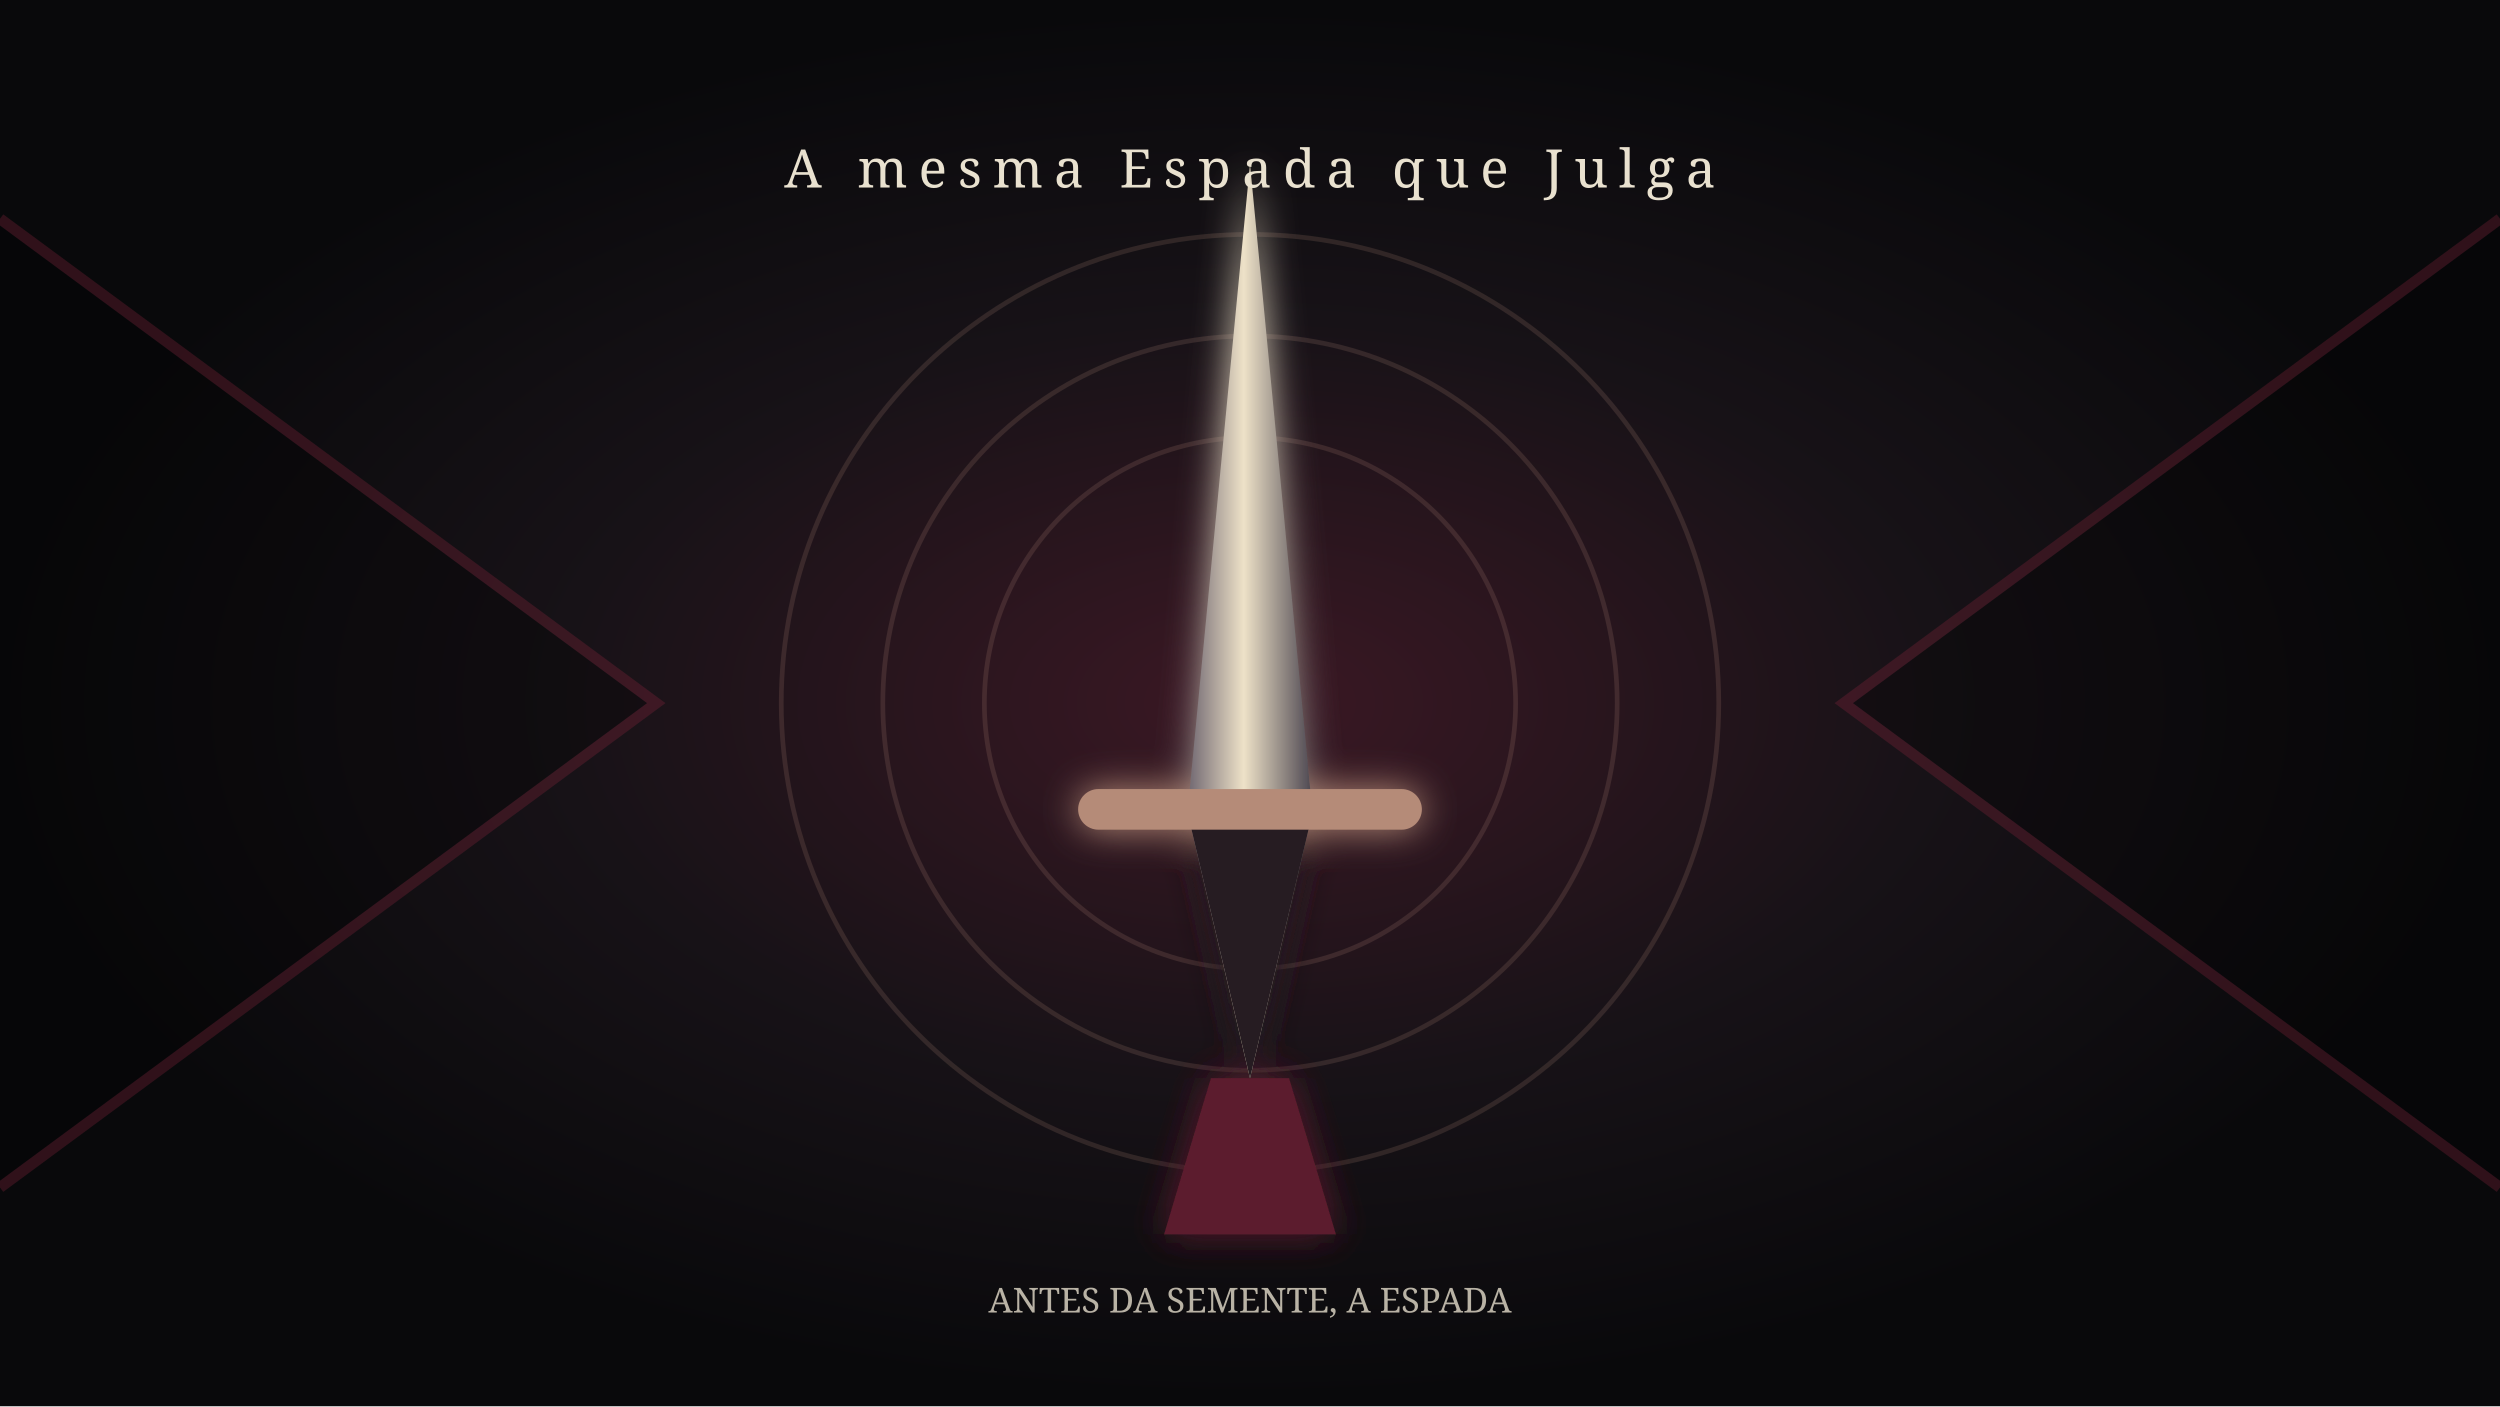
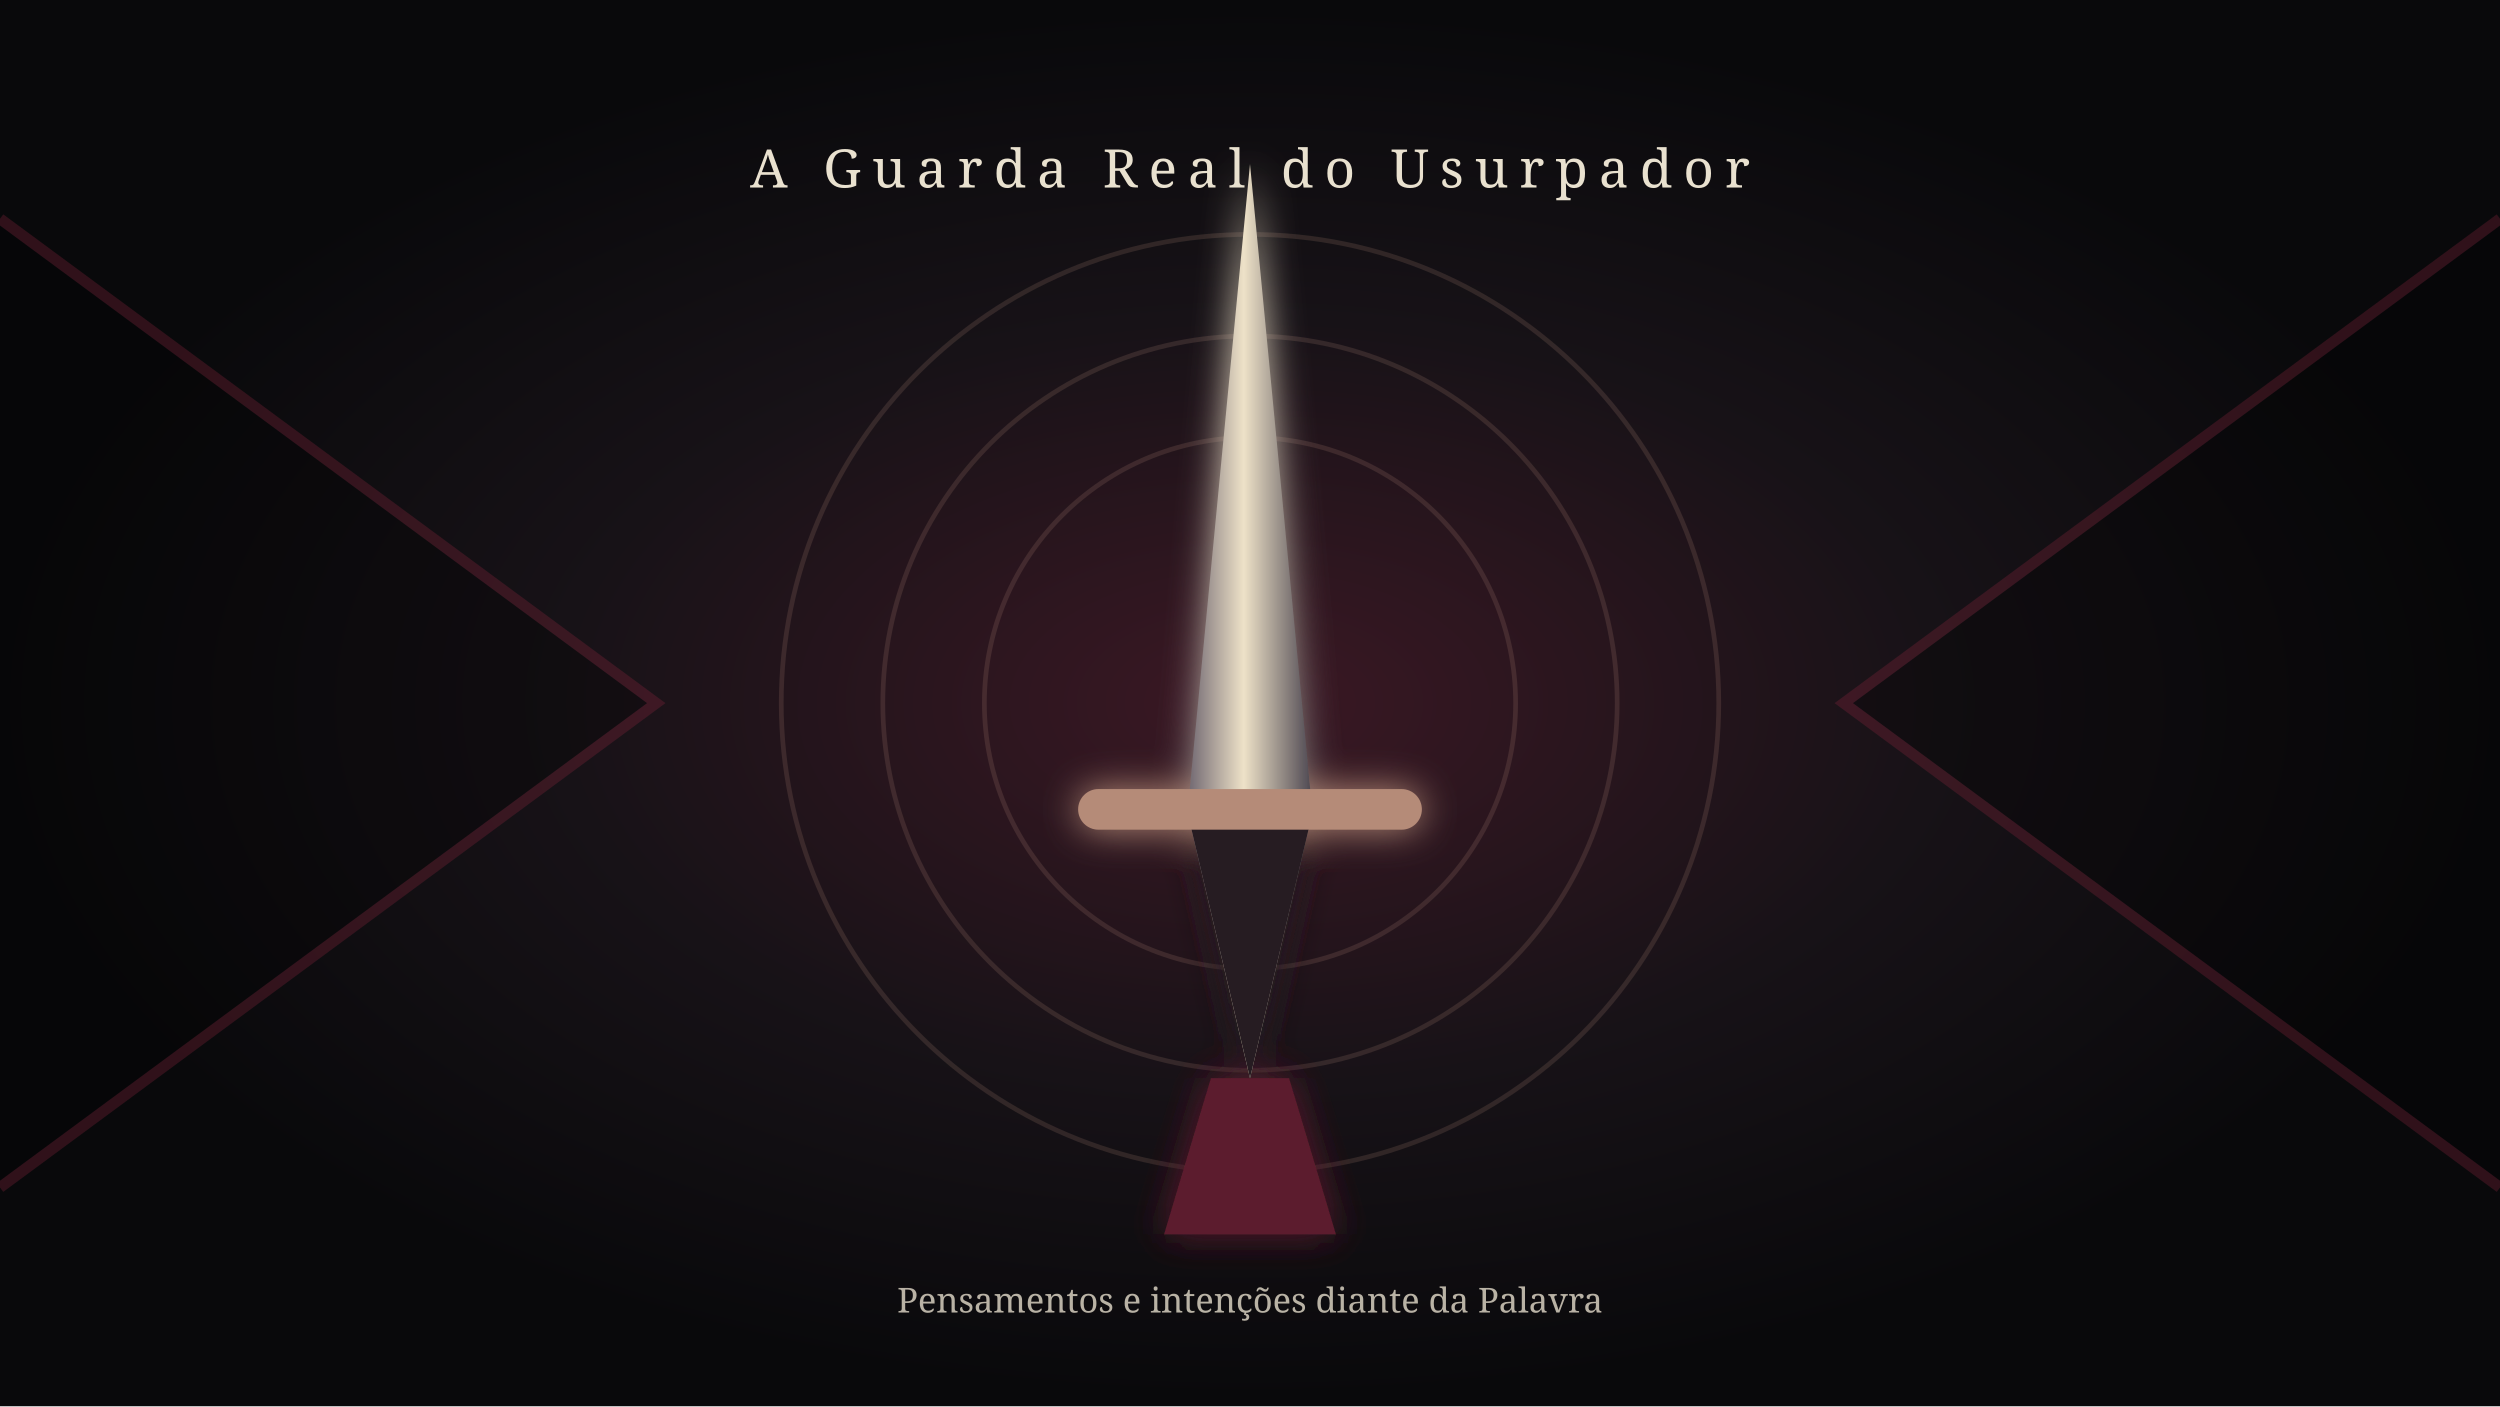
<svg xmlns="http://www.w3.org/2000/svg" viewBox="0 0 1600 900" role="img" aria-labelledby="t d">
  <defs>
    <radialGradient id="bg">
      <stop offset="0" stop-color="#3b1824" />
      <stop offset=".55" stop-color="#171217" />
      <stop offset="1" stop-color="#09090b" />
    </radialGradient>
    <linearGradient id="steel" x1="0" x2="1">
      <stop stop-color="#6f6670" />
      <stop offset=".45" stop-color="#eee2c8" />
      <stop offset="1" stop-color="#4c4650" />
    </linearGradient>
    <filter id="glow">
      <feGaussianBlur stdDeviation="12" result="b" />
      <feMerge>
        <feMergeNode in="b" />
        <feMergeNode in="SourceGraphic" />
      </feMerge>
    </filter>
  </defs>
  <rect width="1600" height="900" fill="url(#bg)" />
  <g opacity=".18" fill="none" stroke="#b58b78" stroke-width="3">
    <circle cx="800" cy="450" r="300" />
    <circle cx="800" cy="450" r="235" />
    <circle cx="800" cy="450" r="170" />
  </g>
  <g opacity=".3" stroke="#8c243d" stroke-width="7">
    <path d="M0 760 L420 450 L0 140" />
    <path d="M1600 760 L1180 450 L1600 140" />
  </g>
  <g filter="url(#glow)">
    <path d="M800 105 L760 520 L800 690 L840 520 Z" fill="url(#steel)" />
    <path d="M800 690 L760 520 L840 520 Z" fill="#261c22" />
    <rect x="690" y="505" width="220" height="26" rx="13" fill="#b58b78" />
    <path d="M775 690 L825 690 L855 790 L745 790 Z" fill="#5b1b2d" />
  </g>
  <g fill="#e9e1cf" text-anchor="middle" font-family="Georgia,serif">
-     <text x="800" y="120" font-size="34" letter-spacing="7">A mesma Espada que Julga</text>
-     <text x="800" y="840" font-size="22" opacity=".78">ANTES DA SEMENTE, A ESPADA</text>
+     <text x="800" y="120" font-size="34" letter-spacing="7">A Guarda Real do Usurpador</text>
+     <text x="800" y="840" font-size="22" opacity=".78">Pensamentos e intenções diante da Palavra</text>
  </g>
</svg>
